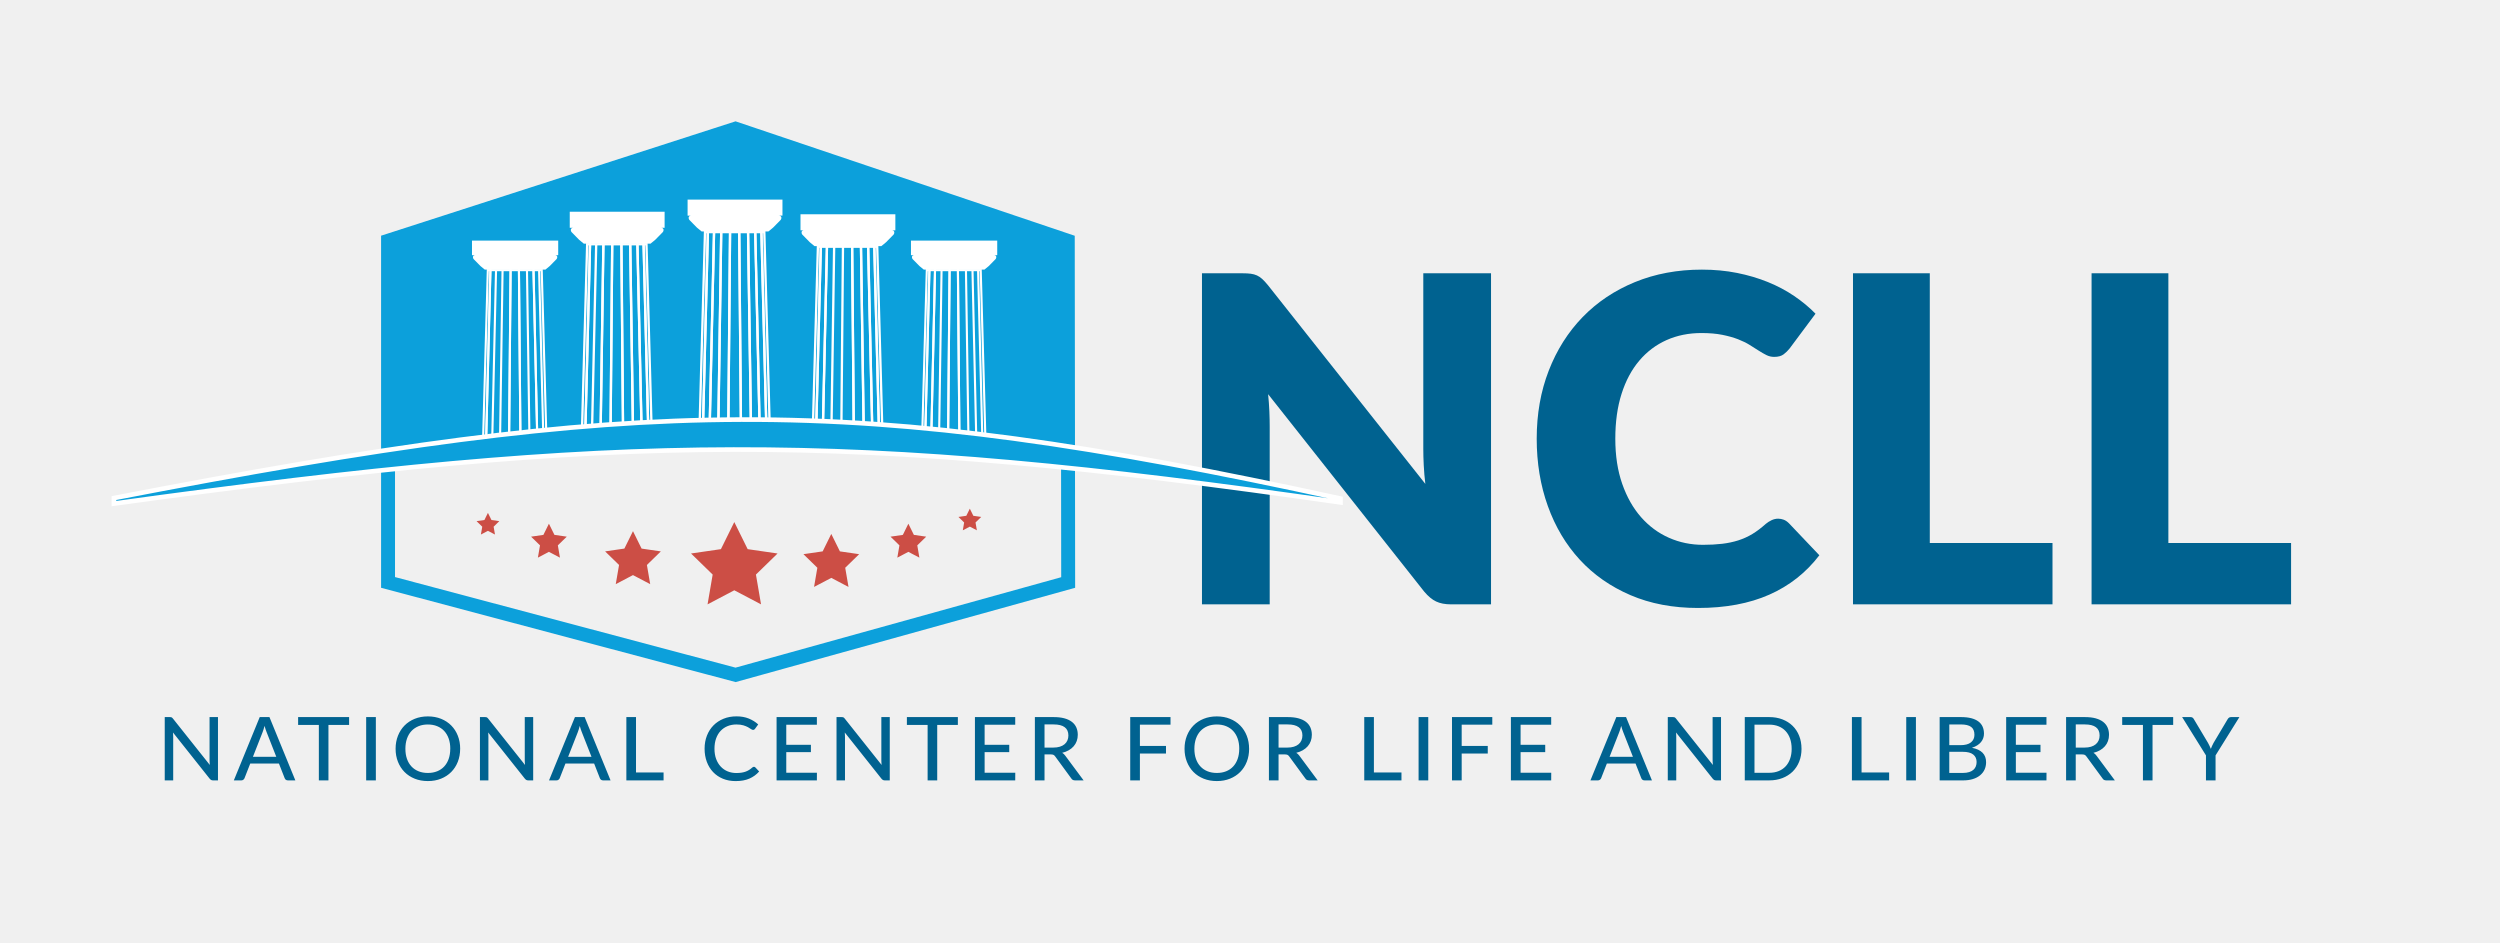
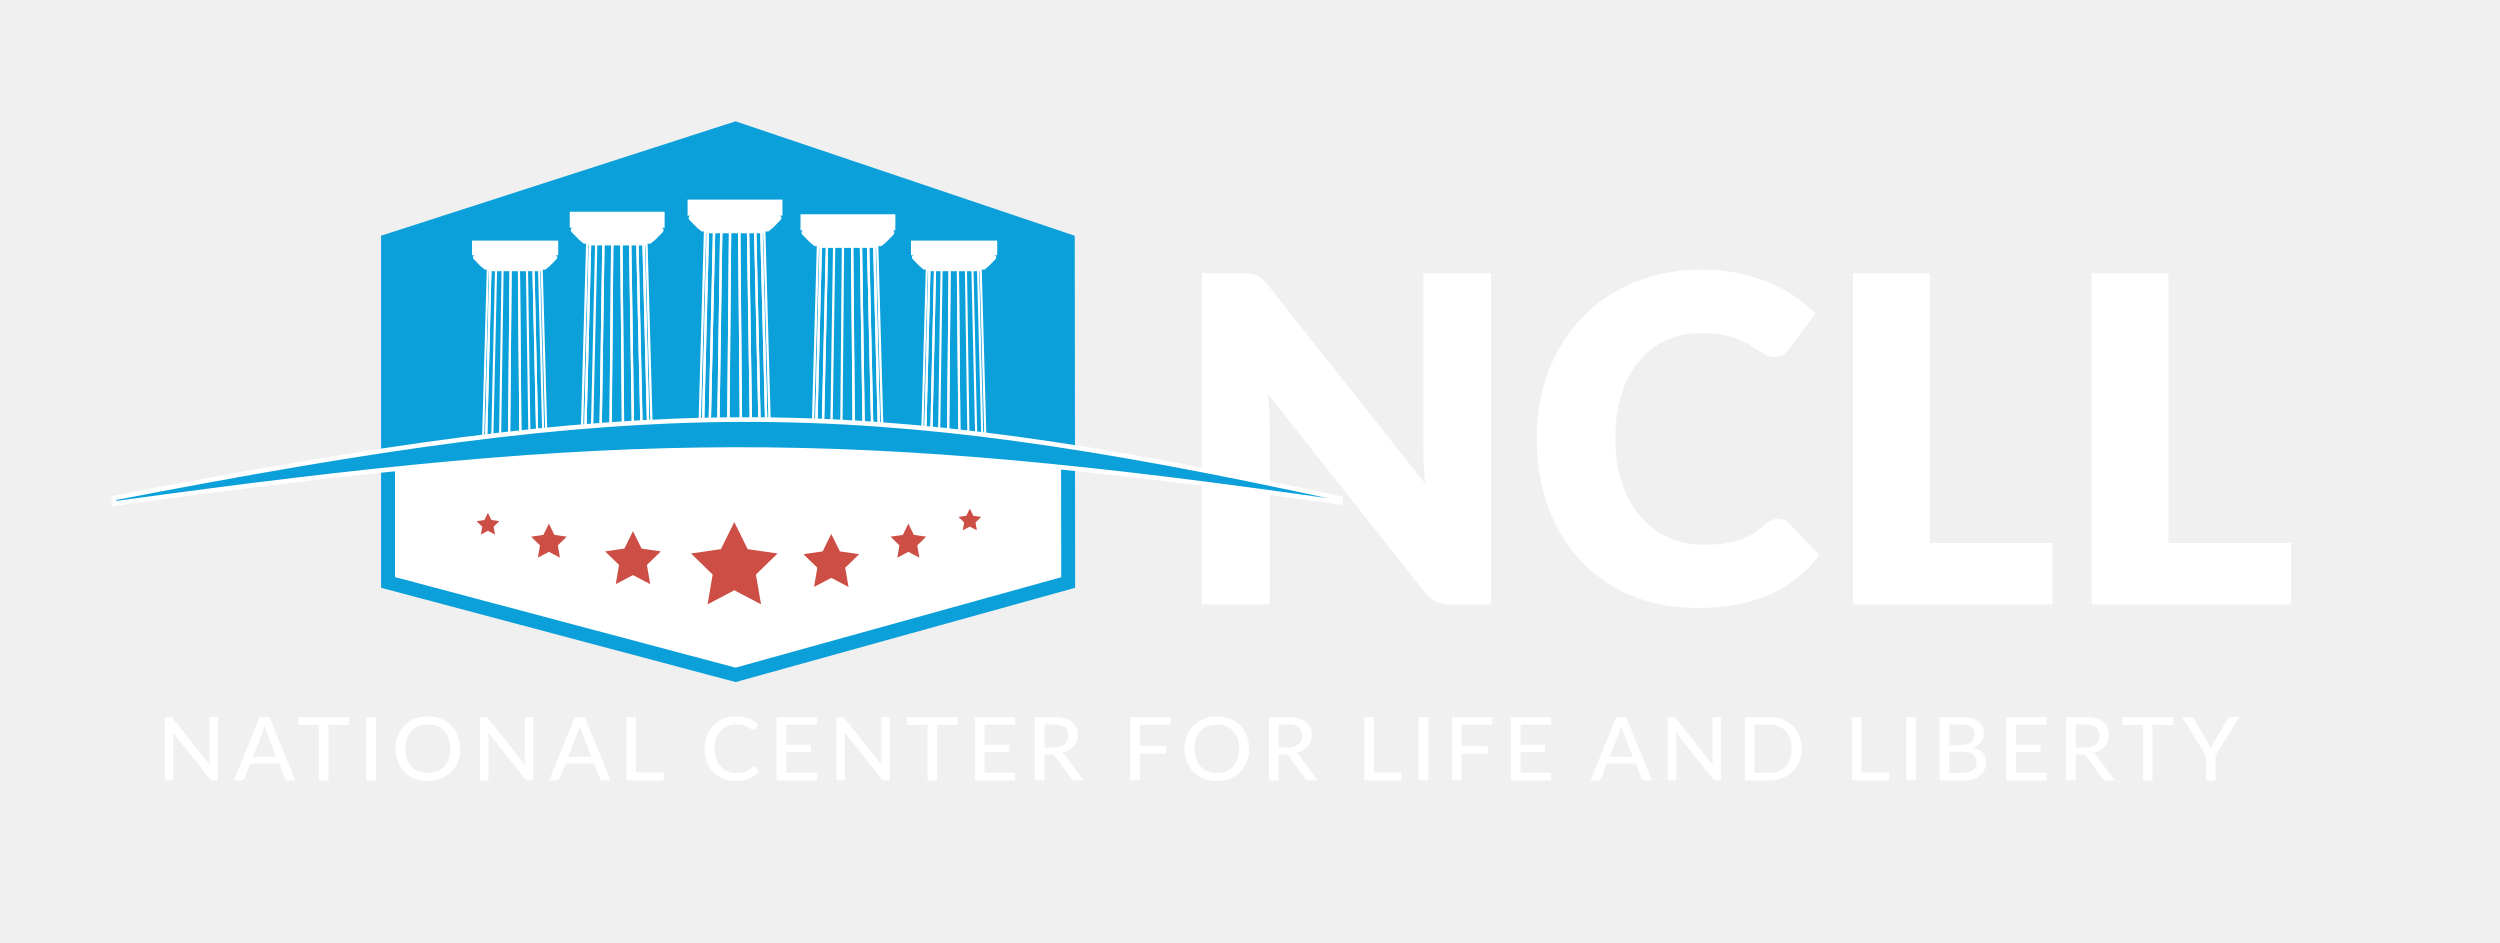
<svg xmlns="http://www.w3.org/2000/svg" xmlns:xlink="http://www.w3.org/1999/xlink" width="1077" height="406" viewBox="0 0 1077 406">
-   <path fill="none" stroke="#0CA0DB" stroke-width="6" stroke-miterlimit="10" d="M460.106 197.523l.064 53.416-143.286 39.79-149.714-39.82v-53.39s152.47-25.675 292.937 0z" />
-   <path d="M316.335 224.903l5.758 11.67 12.88 1.87-9.318 9.083 2.2 12.828-11.52-6.06-11.518 6.06 2.2-12.828-9.32-9.083 12.876-1.87M210.2 220.943l1.516 3.072 3.392.493-2.453 2.392.58 3.377-3.034-1.594-3.03 1.594.58-3.377-2.45-2.392 3.39-.493m149.425 6.002l-3.707 7.516-8.294 1.204 6 5.853-1.42 8.26 7.42-3.9 7.424 3.9-1.42-8.26 6.003-5.853-8.293-1.204m29.496-11.923l-2.376 4.815-5.314.772 3.84 3.746-.906 5.292 4.753-2.5 4.75 2.5-.906-5.292 3.844-3.746-5.313-.772M272.69 228.82l3.707 7.514 8.294 1.205-6.002 5.85 1.418 8.26-7.42-3.9-7.42 3.9 1.42-8.26-6.003-5.85 8.295-1.21m-32.504-10.72l2.374 4.812 5.313.77-3.842 3.748.907 5.293-4.75-2.498-4.753 2.498.908-5.292-3.845-3.745 5.31-.77M417.8 219.13l1.514 3.07 3.397.493-2.453 2.392.58 3.376-3.03-1.59-3.037 1.59.58-3.377-2.454-2.39 3.388-.49" fill="#CC4E45" />
+   <path fill="#FFF" d="M460.106 197.523l.064 53.416-143.286 39.792L167.17 250.91v-53.39s152.47-25.673 292.937 0z" />
+   <path fill="none" stroke="#0CA0DB" stroke-width="6" stroke-miterlimit="10" d="M460.106 197.523l.064 53.416-143.286 39.792L167.17 250.91v-53.39s152.47-25.673 292.937 0z" />
+   <path d="M316.335 224.903l5.758 11.67 12.88 1.87-9.318 9.083 2.2 12.828-11.52-6.06-11.518 6.06 2.2-12.828-9.32-9.083 12.876-1.87M210.2 220.943l1.516 3.072 3.392.493-2.453 2.392.58 3.377-3.034-1.594-3.03 1.594.58-3.377-2.454-2.392 3.39-.493m149.426 6.002l-3.707 7.516-8.294 1.204 6 5.853-1.42 8.26 7.42-3.9 7.424 3.9-1.42-8.26 6.003-5.853-8.293-1.204m29.496-11.923l-2.376 4.815-5.314.772 3.84 3.746-.906 5.292 4.753-2.5 4.753 2.5-.907-5.292 3.844-3.746-5.312-.772m-121.008-1.605l3.708 7.514 8.294 1.205-6.005 5.85 1.418 8.26-7.42-3.9-7.42 3.9 1.42-8.26-6.003-5.85 8.294-1.21m-32.504-10.72l2.373 4.815 5.313.77-3.843 3.748.907 5.292-4.75-2.498-4.754 2.498.907-5.292-3.845-3.747 5.312-.77m183.707-11.296l1.514 3.072 3.397.492-2.454 2.392.58 3.376-3.03-1.593-3.037 1.59.58-3.377-2.453-2.392 3.388-.49" fill="#CC4E45" />
  <path fill="#0CA0DB" d="M167.17 197.523v-93.805l149.684-48.292 143.144 48.292.11 93.805c-.002 0-143.28-21.107-292.937 0z" />
  <path fill="none" stroke="#0CA0DB" stroke-width="6" stroke-miterlimit="10" d="M167.17 197.523v-93.805l149.684-48.292 143.144 48.292.11 93.805c-.002 0-143.28-21.107-292.937 0z" />
  <defs>
    <path id="a" d="M166.81 197.523v-93.805l149.683-48.292 143.144 48.292.11 93.805c-.002 0-143.28-21.107-292.937 0z" />
  </defs>
  <clipPath id="b">
    <use xlink:href="#a" overflow="visible" />
  </clipPath>
  <g clip-path="url(#b)">
    <g fill="none" stroke="#FFF" stroke-width=".909" stroke-miterlimit="10">
      <path d="M424.825 200.3l-2.337-83.92h-1.124l2.12 83.92zm-1.342 0l-2.12-83.92h-2.417l1.884 83.92zm-2.653 0l-1.884-83.92h-2.81l1.245 83.92zm-3.45 0l-1.245-83.92h-3.46l.743 83.92zm-19.106 0l2.118-83.92h-1.125l-2.338 83.92z" />
      <path d="M400.924 200.3l1.884-83.92h-2.416l-2.118 83.92z" />
-       <path d="M404.375 200.3l1.244-83.92H402.8l-1.884 83.92zm3.963 0l.742-83.92h-3.46l-1.245 83.92z" />
+       <path d="M404.375 200.3l1.244-83.92h-2.815l-1.884 83.92zm3.963 0l.742-83.92h-3.46l-1.245 83.92z" />
      <path d="M413.418 200.3l-.743-83.92h-3.595l-.742 83.92z" />
    </g>
-     <path fill="#FFF" d="M429.602 103.654h-37.155v6.288h1.43s-.507 0-.756.232c-.33.312-.28.693-.21.945.085.33.25.5.25.5l2.94 2.99 1.854 1.53h26.15l1.857-1.53 2.94-2.994s.165-.168.25-.503c.066-.253.114-.634-.22-.946-.244-.23-.755-.23-.755-.23h1.43v-6.29z" />
+     <path fill="#FFF" d="M429.602 103.654h-37.155v6.288h1.43s-.507 0-.756.232c-.33.312-.28.693-.214.945.086.33.25.5.25.5l2.94 2.994 1.855 1.53h26.15l1.857-1.53 2.94-2.995s.165-.168.25-.503c.066-.253.114-.634-.218-.946-.246-.23-.757-.23-.757-.23h1.43v-6.29z" />
  </g>
  <g clip-path="url(#b)">
    <g fill="none" stroke="#FFF" stroke-miterlimit="10">
      <path d="M380.47 198.6l-2.57-92.305h-1.238l2.33 92.306z" />
      <path d="M378.993 198.6l-2.33-92.305h-2.66l2.072 92.306z" />
-       <path d="M376.075 198.6l-2.072-92.305h-3.092l1.378 92.306z" />
+       <path d="M376.075 198.6l-2.072-92.305h-3.092l1.375 92.306z" />
      <path d="M372.282 198.6l-1.37-92.305h-3.807l.817 92.306zm-21.016 0l2.33-92.305h-1.24l-2.57 92.306z" />
      <path d="M354.18 198.6l2.072-92.305h-2.657l-2.33 92.306z" />
-       <path d="M357.976 198.6l1.368-92.305h-3.092L354.18 198.6zm4.358 0l.817-92.305h-3.8l-1.37 92.305zm5.588 0l-.817-92.305h-3.954l-.81 92.306z" />
+       <path d="M357.976 198.6l1.368-92.305h-3.092L354.18 198.6zm4.358 0l.817-92.305h-3.803L357.98 198.6zm5.588 0l-.817-92.305h-3.954l-.813 92.306z" />
    </g>
-     <path fill="#FFF" d="M385.723 92.3h-40.867v6.915h1.574s-.56 0-.832.255c-.364.343-.31.762-.24 1.04.096.37.276.553.276.553l3.234 3.294 2.04 1.684h28.762l2.04-1.68 3.233-3.29s.182-.186.277-.554c.07-.276.125-.695-.24-1.04-.27-.254-.833-.254-.833-.254h1.574V92.3z" />
+     <path fill="#FFF" d="M385.723 92.3h-40.867v6.915h1.574s-.56 0-.832.255c-.364.343-.31.762-.24 1.04.096.37.276.553.276.553l3.234 3.294 2.04 1.684h28.762l2.04-1.68 3.233-3.294s.182-.185.277-.553c.07-.276.125-.695-.24-1.04-.27-.254-.833-.254-.833-.254h1.574V92.3z" />
  </g>
  <g clip-path="url(#b)">
    <g fill="none" stroke="#FFF" stroke-miterlimit="10">
      <path d="M331.827 192.29l-2.57-92.306h-1.237l2.33 92.306z" />
      <path d="M330.35 192.29l-2.33-92.306h-2.66l2.072 92.306z" />
      <path d="M327.432 192.29l-2.072-92.306h-3.092l1.37 92.306z" />
      <path d="M323.64 192.29l-1.372-92.306h-3.806l.818 92.306zm-21.017 0l2.33-92.306h-1.238l-2.57 92.306z" />
      <path d="M305.538 192.29l2.072-92.306h-2.658l-2.33 92.306z" />
      <path d="M309.333 192.29l1.37-92.306h-3.093l-2.072 92.306z" />
      <path d="M313.692 192.29l.817-92.306h-3.81l-1.37 92.306z" />
      <path d="M319.28 192.29l-.818-92.306h-3.953l-.82 92.306z" />
    </g>
-     <path fill="#FFF" d="M337.08 85.988h-40.866v6.916h1.574s-.56 0-.832.255c-.364.34-.31.76-.24 1.04.096.362.276.55.276.55l3.234 3.29 2.04 1.684h28.762l2.04-1.685 3.233-3.294s.19-.185.28-.553c.07-.278.13-.697-.24-1.04-.27-.256-.83-.256-.83-.256h1.575V85.98z" />
+     <path fill="#FFF" d="M337.08 85.988h-40.866v6.916h1.574s-.56 0-.832.255c-.364.34-.31.76-.24 1.04.096.365.276.55.276.55l3.234 3.293 2.04 1.684h28.762l2.04-1.685 3.233-3.294s.186-.185.28-.553c.07-.278.126-.697-.24-1.04-.27-.256-.832-.256-.832-.256h1.574v-6.916z" />
  </g>
  <g clip-path="url(#b)">
    <g fill="none" stroke="#FFF" stroke-miterlimit="10">
      <path d="M281.063 197.523l-2.57-92.305h-1.237l2.33 92.305z" />
      <path d="M279.587 197.523l-2.33-92.305h-2.66l2.072 92.305z" />
      <path d="M276.67 197.523l-2.073-92.305h-3.092l1.37 92.305z" />
      <path d="M272.876 197.523l-1.37-92.305H267.7l.816 92.305zm-21.016 0l2.33-92.305h-1.238l-2.572 92.305z" />
      <path d="M254.774 197.523l2.073-92.305h-2.658l-2.33 92.305zm3.796 0l1.368-92.305h-3.09l-2.074 92.305z" />
      <path d="M262.93 197.523l.816-92.305h-3.808l-1.368 92.305z" />
-       <path d="M268.517 197.523l-.818-92.305h-3.96l-.817 92.305z" />
+       <path d="M268.517 197.523l-.818-92.305h-3.957l-.817 92.305z" />
    </g>
    <path fill="#FFF" d="M286.317 91.222H245.45v6.916h1.574s-.56 0-.832.255c-.364.343-.31.762-.24 1.04.096.37.276.553.276.553l3.234 3.294 2.04 1.684h28.76l2.04-1.684 3.234-3.294s.182-.185.277-.553c.07-.277.125-.696-.24-1.04-.27-.255-.833-.255-.833-.255h1.575v-6.916z" />
  </g>
  <g clip-path="url(#b)">
    <g fill="none" stroke="#FFF" stroke-width=".909" stroke-miterlimit="10">
      <path d="M235.71 200.3l-2.338-83.92h-1.124l2.12 83.92zm-1.343 0l-2.12-83.92h-2.417l1.884 83.92z" />
      <path d="M231.714 200.3l-1.884-83.92h-2.81l1.245 83.92zm-3.45 0l-1.245-83.92h-3.46l.74 83.92zm-19.106 0l2.117-83.92h-1.125l-2.337 83.92z" />
      <path d="M211.808 200.3l1.884-83.92h-2.417l-2.117 83.92zm3.45 0l1.245-83.92h-2.81l-1.885 83.92zm3.964 0l.742-83.92h-3.46l-1.246 83.92z" />
      <path d="M224.302 200.3l-.743-83.92h-3.6l-.74 83.92z" />
    </g>
-     <path fill="#FFF" d="M240.486 103.654h-37.154v6.288h1.43s-.507 0-.756.232c-.33.312-.283.693-.217.945.08.33.25.5.25.5l2.94 2.99 1.85 1.53h26.15l1.853-1.53 2.94-2.994s.165-.168.25-.503c.066-.253.114-.634-.218-.946-.246-.23-.757-.23-.757-.23h1.43v-6.29z" />
+     <path fill="#FFF" d="M240.486 103.654h-37.154v6.288h1.43s-.507 0-.756.232c-.33.312-.283.693-.217.945.082.33.25.5.25.5l2.94 2.994 1.85 1.53h26.15l1.856-1.53 2.94-2.995s.165-.168.25-.503c.066-.253.114-.634-.218-.946-.246-.23-.757-.23-.757-.23h1.43v-6.29z" />
  </g>
-   <path d="M642.333 117.73v142.624h-17.23c-2.544 0-4.683-.407-6.41-1.224-1.73-.815-3.444-2.234-5.14-4.258l-67.25-85.066c.26 2.545.44 5.01.54 7.39.097 2.384.146 4.62.146 6.707v76.452H517.81V117.73h17.424c1.435 0 2.643.065 3.622.195.98.132 1.86.376 2.642.734.783.352 1.533.86 2.25 1.51.718.653 1.534 1.534 2.448 2.643l67.838 85.652c-.326-2.74-.553-5.4-.684-7.98-.13-2.576-.196-5.007-.196-7.292v-75.47h29.172zm123.73 105.72c.784 0 1.567.146 2.35.44.784.293 1.53.8 2.25 1.517l13.118 13.802c-5.74 7.5-12.93 13.16-21.58 16.98-8.65 3.814-18.874 5.724-30.69 5.724-10.83 0-20.54-1.844-29.12-5.53-8.58-3.69-15.856-8.778-21.83-15.273-5.97-6.492-10.56-14.193-13.752-23.1-3.198-8.908-4.796-18.583-4.796-29.024 0-10.636 1.727-20.41 5.187-29.318 3.457-8.91 8.32-16.594 14.584-23.055 6.27-6.46 13.77-11.485 22.518-15.075 8.746-3.587 18.37-5.383 28.88-5.383 5.35 0 10.39.475 15.122 1.42 4.73.947 9.15 2.25 13.263 3.916s7.897 3.67 11.356 6.02c3.46 2.35 6.524 4.896 9.2 7.636l-11.16 14.98c-.72.913-1.57 1.745-2.547 2.495-.98.75-2.35 1.126-4.11 1.126-1.177 0-2.286-.26-3.33-.78s-2.153-1.16-3.327-1.91c-1.177-.75-2.466-1.565-3.868-2.446-1.406-.88-3.07-1.696-4.994-2.447-1.926-.75-4.178-1.386-6.756-1.91-2.578-.52-5.596-.782-9.055-.782-5.48 0-10.49 1.014-15.025 3.036-4.536 2.022-8.45 4.976-11.745 8.86-3.297 3.88-5.842 8.646-7.637 14.29-1.798 5.646-2.694 12.09-2.694 19.333 0 7.31.994 13.803 2.986 19.48 1.99 5.68 4.7 10.46 8.125 14.34 3.425 3.885 7.42 6.84 11.99 8.86 4.567 2.024 9.462 3.036 14.683 3.036 3.003 0 5.743-.147 8.224-.44 2.48-.294 4.797-.783 6.95-1.468 2.153-.688 4.177-1.6 6.07-2.743 1.892-1.14 3.817-2.594 5.774-4.356.783-.65 1.63-1.19 2.545-1.615.917-.425 1.86-.638 2.84-.638zm118.15 10.473v26.43H798.27V117.73h33.086v116.194h52.86zm102.783 0v26.43H901.05V117.73h33.086v116.194h52.86z" fill="#006290" />
+   <path d="M642.333 117.73v142.624h-17.23c-2.544 0-4.683-.407-6.41-1.224-1.73-.815-3.444-2.234-5.14-4.258l-67.25-85.066c.26 2.545.44 5.01.54 7.39.097 2.384.146 4.62.146 6.707v76.452h-29.175V117.73h17.424c1.435 0 2.643.065 3.622.195.98.132 1.86.376 2.643.734.783.355 1.533.862 2.25 1.513.718.653 1.534 1.534 2.448 2.643l67.837 85.652c-.326-2.74-.553-5.4-.684-7.98-.13-2.576-.196-5.007-.196-7.292v-75.47h29.172zm123.73 105.72c.784 0 1.567.146 2.35.44.784.293 1.53.8 2.25 1.517l13.118 13.802c-5.74 7.5-12.934 13.162-21.58 16.98-8.65 3.817-18.877 5.727-30.69 5.727-10.833 0-20.542-1.844-29.122-5.53-8.582-3.69-15.857-8.778-21.828-15.273-5.974-6.493-10.56-14.194-13.755-23.102-3.198-8.908-4.796-18.583-4.796-29.024 0-10.636 1.726-20.41 5.186-29.318 3.458-8.908 8.32-16.592 14.585-23.053 6.27-6.46 13.77-11.485 22.517-15.075 8.746-3.588 18.37-5.384 28.88-5.384 5.35 0 10.39.475 15.122 1.42 4.73.947 9.15 2.25 13.263 3.916s7.897 3.67 11.356 6.02c3.46 2.35 6.524 4.895 9.2 7.635l-11.16 14.98c-.72.913-1.568 1.745-2.547 2.495-.98.75-2.35 1.125-4.11 1.125-1.177 0-2.286-.26-3.33-.78s-2.153-1.16-3.327-1.91c-1.176-.75-2.465-1.565-3.867-2.446-1.405-.88-3.07-1.696-4.993-2.447-1.926-.75-4.178-1.386-6.756-1.91-2.577-.52-5.595-.782-9.054-.782-5.48 0-10.49 1.013-15.025 3.035-4.536 2.022-8.45 4.976-11.745 8.86-3.297 3.88-5.842 8.646-7.637 14.29-1.798 5.646-2.694 12.09-2.694 19.333 0 7.31.994 13.802 2.986 19.48 1.99 5.678 4.7 10.46 8.125 14.34 3.425 3.884 7.42 6.838 11.99 8.86 4.567 2.023 9.462 3.035 14.683 3.035 3.003 0 5.743-.147 8.224-.44 2.48-.294 4.797-.783 6.95-1.468 2.153-.687 4.177-1.6 6.07-2.742 1.892-1.14 3.817-2.594 5.774-4.356.783-.65 1.63-1.19 2.545-1.615.915-.425 1.86-.638 2.84-.638zm118.15 10.473v26.43H798.27V117.73h33.086v116.194h52.86zm102.783 0v26.43H901.05V117.73h33.086v116.194h52.86z" fill="#fff" />
  <path fill="#0CA0DB" stroke="#FFF" stroke-width="2" stroke-miterlimit="10" d="M577.47 214.79c-212.326-46.297-299.66-44.388-528.385-.22v2.39c221.4-30.647 314.515-31.29 528.386-.525v-1.645z" />
-   <path d="M93.905 308.918v27.273h-2.107c-.325 0-.595-.05-.81-.17-.214-.11-.432-.292-.653-.55l-15.818-19.92c.026.345.048.68.068 1.01s.03.64.03.93v18.71h-3.648v-27.28h2.146c.364 0 .637.04.82.123.18.083.382.27.603.56l15.857 19.942c-.04-.367-.068-.725-.087-1.073-.02-.342-.03-.67-.03-.972v-18.58h3.63zm33.333 27.272h-3.2c-.363 0-.662-.09-.896-.265-.234-.178-.403-.406-.507-.684l-2.477-6.32H107.81l-2.476 6.327c-.09.24-.26.46-.507.655-.247.197-.546.295-.897.295h-3.2l11.158-27.273h4.193l11.16 27.275zm-8.212-10.16l-4.154-10.58c-.3-.72-.6-1.632-.897-2.734-.143.544-.29 1.05-.44 1.52-.148.468-.295.886-.438 1.252l-4.135 10.54h10.064zm31.364-13.73h-8.894v23.892h-4.135V312.3h-8.93v-3.38h21.96v3.38zm11.527 23.89h-4.174v-27.27h4.174v27.273zm36.317-13.635c0 2.04-.335 3.91-1.004 5.612-.67 1.703-1.616 3.172-2.838 4.406s-2.685 2.193-4.388 2.878c-1.704.69-3.596 1.03-5.676 1.03-2.067 0-3.956-.34-5.666-1.023-1.71-.685-3.173-1.643-4.39-2.877s-2.16-2.704-2.837-4.407c-.676-1.703-1.014-3.573-1.014-5.612 0-2.024.34-3.892 1.02-5.6.677-1.71 1.62-3.18 2.84-4.417s2.68-2.196 4.39-2.887c1.71-.69 3.597-1.034 5.664-1.034 2.08 0 3.973.345 5.676 1.035 1.702.69 3.165 1.65 4.387 2.887s2.168 2.708 2.838 4.417c.67 1.71 1.006 3.577 1.006 5.603zm-4.252 0c0-1.62-.228-3.077-.683-4.368s-1.11-2.387-1.94-3.286-1.86-1.582-3.05-2.07c-1.19-.48-2.52-.72-3.99-.72s-2.798.24-3.987.72c-1.19.488-2.21 1.178-3.054 2.07s-1.496 2-1.95 3.29-.684 2.75-.684 4.37c0 1.634.227 3.094.682 4.378.453 1.285 1.103 2.377 1.95 3.276.844.898 1.862 1.586 3.052 2.06 1.188.476 2.518.713 3.987.713s2.8-.236 3.99-.71c1.19-.476 2.203-1.163 3.042-2.062.837-.9 1.483-1.99 1.94-3.275.453-1.286.68-2.745.68-4.378zm35.713-13.637v27.273h-2.107c-.325 0-.595-.05-.81-.17-.214-.11-.432-.292-.653-.55l-15.818-19.92c.026.34.048.68.068 1.01s.03.64.03.93v18.71h-3.648v-27.28h2.146c.364 0 .637.04.82.122.18.083.382.27.603.56l15.857 19.942c-.04-.367-.068-.725-.087-1.073-.02-.34-.03-.67-.03-.97v-18.58h3.63zm33.333 27.272h-3.2c-.363 0-.662-.09-.896-.265-.234-.178-.403-.406-.507-.684l-2.477-6.32H243.6l-2.476 6.327c-.09.24-.26.46-.507.655-.247.197-.546.295-.897.295h-3.2l11.158-27.273h4.193l11.16 27.275zm-8.21-10.16l-4.155-10.58c-.3-.72-.6-1.632-.897-2.734-.143.544-.29 1.05-.44 1.52-.148.468-.295.886-.438 1.252l-4.135 10.54h10.064zm31.05 6.762v3.4h-16.033V308.92h4.155v23.872h11.878zm38.932-2.452c.233 0 .435.09.603.267l1.64 1.748c-1.146 1.316-2.54 2.336-4.185 3.057-1.645.723-3.625 1.082-5.94 1.082-2.027 0-3.864-.342-5.51-1.025s-3.048-1.64-4.212-2.87c-1.164-1.23-2.064-2.7-2.702-4.41-.637-1.71-.956-3.59-.956-5.64s.334-3.934 1.004-5.64c.67-1.71 1.61-3.18 2.818-4.408 1.21-1.228 2.656-2.184 4.34-2.868 1.684-.685 3.547-1.027 5.588-1.027 1.99 0 3.758.317 5.305.95 1.547.633 2.893 1.475 4.038 2.526l-1.36 1.88c-.09.138-.203.252-.34.34-.14.09-.314.134-.54.134-.244 0-.533-.12-.87-.36-.33-.24-.762-.51-1.302-.805-.54-.297-1.206-.566-2-.807-.792-.24-1.78-.362-2.964-.362-1.392 0-2.666.237-3.823.712-1.16.475-2.155 1.158-2.994 2.05s-1.49 1.99-1.95 3.287c-.462 1.298-.693 2.764-.693 4.397 0 1.66.24 3.134.72 4.425.48 1.29 1.143 2.386 1.99 3.285.844.9 1.84 1.585 2.983 2.054 1.144.468 2.38.702 3.706.702.807 0 1.53-.048 2.176-.144.644-.094 1.235-.236 1.775-.426.54-.19 1.05-.435 1.533-.732.48-.296.956-.654 1.424-1.072.104-.088.214-.16.332-.218s.24-.086.37-.086zm27.13 2.566l-.02 3.286h-17.36V308.92h17.36v3.284h-13.185v8.642h10.61v3.172h-10.61v8.89h13.205zm31.382-23.988v27.273h-2.107c-.325 0-.595-.05-.81-.17-.214-.11-.432-.292-.653-.55l-15.818-19.92c.026.34.048.68.068 1.01s.03.64.03.93v18.71h-3.648v-27.28h2.146c.364 0 .637.04.82.122.18.083.382.27.603.56l15.857 19.942c-.04-.367-.068-.725-.087-1.073-.02-.34-.03-.67-.03-.97v-18.58h3.63zm29.335 3.382h-8.894v23.892h-4.135V312.3h-8.933v-3.38h21.962v3.38zm24.733 20.606l-.02 3.286H420V308.92h17.36v3.284h-13.186v8.642h10.61v3.172h-10.61v8.89h13.205zm29.45 3.284h-3.705c-.74 0-1.28-.284-1.62-.854l-6.923-9.458c-.22-.316-.462-.542-.722-.674-.26-.133-.65-.2-1.17-.2h-2.71v11.187h-4.156v-27.27h8.075c1.8 0 3.36.18 4.67.54s2.38.88 3.232 1.54c.852.67 1.482 1.47 1.892 2.407.41.937.613 1.988.613 3.153 0 .95-.15 1.84-.45 2.677-.298.836-.737 1.587-1.315 2.25-.58.666-1.285 1.24-2.117 1.72-.834.48-1.776.85-2.83 1.102.52.302.97.73 1.347 1.27l7.88 10.616zm-13.067-14.13c1.066 0 2.006-.125 2.818-.378s1.5-.61 2.04-1.073c.55-.47.96-1.02 1.23-1.66.278-.64.41-1.344.41-2.117 0-1.57-.53-2.755-1.59-3.552-1.06-.797-2.65-1.196-4.77-1.196h-3.92v9.97h3.79zm37.312-9.856v9.135h11.234v3.28h-11.24v11.566h-4.17v-27.27h17.36v3.283h-13.187zm47.045 10.35c0 2.04-.334 3.91-1.003 5.613-.67 1.703-1.616 3.172-2.838 4.406s-2.69 2.193-4.39 2.878c-1.71.69-3.6 1.03-5.68 1.03-2.068 0-3.957-.34-5.667-1.023-1.71-.685-3.174-1.643-4.39-2.877s-2.162-2.704-2.838-4.407c-.677-1.703-1.015-3.573-1.015-5.612 0-2.024.34-3.892 1.015-5.6.675-1.71 1.62-3.18 2.837-4.417s2.68-2.196 4.39-2.887c1.71-.69 3.598-1.034 5.665-1.034 2.08 0 3.972.345 5.675 1.035 1.703.69 3.166 1.65 4.39 2.887s2.166 2.708 2.836 4.417c.67 1.71 1.004 3.577 1.004 5.603zm-4.25 0c0-1.62-.23-3.076-.684-4.367s-1.102-2.387-1.94-3.286-1.853-1.582-3.043-2.07c-1.19-.48-2.52-.72-3.99-.72s-2.798.24-3.987.72c-1.19.488-2.208 1.178-3.053 2.07s-1.496 2-1.95 3.29-.684 2.75-.684 4.37c0 1.634.22 3.094.68 4.378.45 1.285 1.1 2.377 1.95 3.276.842.898 1.86 1.586 3.05 2.06 1.19.476 2.52.713 3.99.713s2.8-.236 3.99-.71c1.19-.476 2.202-1.163 3.04-2.062.84-.9 1.486-1.99 1.94-3.275.456-1.286.684-2.745.684-4.378zm33.78 13.636h-3.706c-.74 0-1.28-.284-1.62-.854l-6.923-9.458c-.22-.316-.46-.542-.72-.674-.26-.133-.65-.2-1.17-.2h-2.71v11.187h-4.15v-27.27h8.074c1.807 0 3.365.18 4.67.54s2.387.88 3.24 1.54c.85.67 1.48 1.47 1.89 2.407.41.937.615 1.988.615 3.153 0 .95-.15 1.84-.45 2.677-.3.836-.738 1.587-1.316 2.25-.58.666-1.286 1.24-2.118 1.72-.833.48-1.775.85-2.828 1.102.52.302.968.73 1.346 1.27l7.88 10.616zm-13.068-14.13c1.066 0 2.006-.125 2.818-.378s1.492-.61 2.04-1.073c.545-.47.955-1.02 1.228-1.66.273-.64.41-1.344.41-2.117 0-1.57-.53-2.755-1.59-3.552-1.06-.797-2.65-1.196-4.768-1.196h-3.92v9.97h3.782zm49.17 10.732v3.4H587.72V308.92h4.155v23.872h11.878zm11.548 3.398h-4.174v-27.27h4.174v27.273zm14.394-23.986v9.135h11.234v3.28h-11.234v11.566h-4.174v-27.27h17.36v3.283h-13.186zm38.58 20.702l-.02 3.286h-17.36V308.92h17.36v3.284H655.07v8.642h10.61v3.172h-10.61v8.89h13.204zm43.398 3.284h-3.2c-.362 0-.66-.09-.895-.265-.234-.178-.402-.406-.508-.684l-2.48-6.32h-12.35l-2.478 6.327c-.093.24-.263.46-.51.655-.247.197-.546.295-.897.295h-3.197l11.156-27.273h4.192l11.156 27.275zm-8.21-10.16l-4.155-10.58c-.3-.72-.598-1.632-.896-2.734-.14.544-.29 1.05-.432 1.52-.15.468-.297.886-.44 1.252l-4.134 10.54h10.063zm37.954-17.112v27.273h-2.105c-.32 0-.59-.05-.81-.17-.21-.11-.43-.292-.65-.55l-15.82-19.92c.03.34.05.68.07 1.01s.03.64.03.93v18.71h-3.65v-27.28h2.15c.364 0 .638.04.82.122.18.083.384.27.604.56l15.857 19.942c-.04-.367-.07-.725-.09-1.073s-.03-.67-.03-.97v-18.58h3.63zm34.68 13.637c0 2.04-.336 3.893-1.004 5.564-.67 1.67-1.617 3.1-2.838 4.3-1.223 1.19-2.686 2.12-4.39 2.78-1.704.66-3.595.99-5.675.99h-10.54v-27.27h10.532c2.08 0 3.97.33 5.675.982 1.704.66 3.167 1.586 4.39 2.782 1.22 1.196 2.168 2.633 2.838 4.31.667 1.678 1.003 3.53 1.003 5.556zm-4.252 0c0-1.62-.23-3.074-.684-4.36-.455-1.284-1.102-2.373-1.94-3.266-.84-.9-1.853-1.58-3.042-2.05s-2.52-.702-3.988-.702h-6.36v20.74h6.36c1.47 0 2.8-.235 3.988-.704 1.19-.47 2.203-1.15 3.043-2.043.84-.892 1.49-1.977 1.94-3.256s.69-2.732.69-4.365zm41.994 10.237v3.4h-16.033V308.92h4.154v23.872h11.872zm11.545 3.398h-4.174v-27.27h4.17v27.273zm19.35-27.272c1.755 0 3.26.165 4.515.494 1.254.33 2.285.804 3.092 1.424.805.62 1.4 1.37 1.783 2.25.385.88.576 1.877.576 2.99 0 .66-.11 1.293-.32 1.9-.206.608-.524 1.174-.954 1.7s-.97.997-1.62 1.415c-.65.42-1.417.77-2.3 1.05 4.07.786 6.104 2.856 6.104 6.21 0 1.166-.22 2.227-.66 3.18-.444.958-1.087 1.78-1.933 2.48-.844.696-1.883 1.235-3.12 1.614-1.233.38-2.64.57-4.212.57H835.6V308.92h9.13zm-4.975 3.172v8.926h4.78c2.04 0 3.56-.402 4.554-1.206.994-.804 1.492-1.89 1.492-3.257 0-1.558-.475-2.69-1.424-3.4-.95-.71-2.426-1.063-4.428-1.063h-4.974zm5.85 20.89c1.056 0 1.956-.12 2.704-.36.746-.24 1.357-.57 1.832-.987.475-.417.822-.914 1.043-1.49.223-.576.332-1.206.332-1.89 0-1.355-.48-2.422-1.45-3.2-.96-.78-2.45-1.168-4.467-1.168h-5.853v9.097h5.853zm36.027-.074l-.02 3.286h-17.36V308.92h17.36v3.284H868.43v8.642h10.61v3.172h-10.61v8.89h13.205zm29.45 3.284h-3.706c-.74 0-1.288-.284-1.62-.854l-6.93-9.458c-.22-.316-.46-.542-.72-.674-.263-.133-.65-.2-1.17-.2h-2.714v11.187h-4.154v-27.27h8.076c1.806 0 3.362.18 4.67.54 1.31.367 2.386.88 3.237 1.54.854.67 1.484 1.47 1.895 2.407s.613 1.988.613 3.153c0 .95-.148 1.84-.447 2.677s-.736 1.587-1.314 2.25c-.58.666-1.285 1.24-2.117 1.72-.834.48-1.777.85-2.83 1.102.52.302.97.73 1.346 1.27l7.88 10.616zm-13.067-14.13c1.066 0 2.006-.125 2.818-.378s1.492-.61 2.037-1.073c.547-.47.957-1.02 1.23-1.66.27-.64.408-1.344.408-2.117 0-1.57-.522-2.755-1.59-3.552-1.052-.797-2.64-1.196-4.76-1.196h-3.923v9.97h3.788zm38.19-9.76h-8.896v23.892h-4.135V312.3h-8.934v-3.38h21.963v3.38zm18.255 13.103v10.788h-4.135v-10.78l-10.26-16.485h3.646c.365 0 .656.085.88.256.22.17.4.396.544.674l6.086 10.2c.246.466.47.91.674 1.33.2.415.38.83.535 1.23.143-.403.31-.814.498-1.232.19-.42.41-.86.66-1.33l6.065-10.2c.13-.227.31-.44.537-.635.227-.196.516-.294.867-.294h3.667L954.47 325.41z" fill="#006290" />
+   <path d="M93.905 308.918v27.273h-2.107c-.325 0-.595-.053-.81-.17-.214-.11-.432-.295-.653-.55l-15.818-19.92c.026.342.048.678.068 1.007s.03.64.03.93v18.71h-3.648V308.92h2.146c.364 0 .637.04.82.122.18.083.382.27.603.56l15.857 19.942c-.04-.367-.068-.725-.087-1.073-.02-.344-.03-.67-.03-.974V308.92h3.63zm33.333 27.272h-3.2c-.363 0-.662-.09-.896-.265-.234-.178-.403-.406-.507-.684l-2.477-6.32H107.81l-2.476 6.324c-.09.24-.26.46-.507.655-.247.196-.546.294-.897.294h-3.2l11.158-27.273h4.193l11.16 27.274zm-8.212-10.16l-4.154-10.58c-.3-.72-.6-1.632-.897-2.734-.143.544-.29 1.05-.44 1.52-.148.468-.295.886-.438 1.252l-4.135 10.54h10.064zm31.364-13.73h-8.894v23.892h-4.135V312.3h-8.93v-3.38h21.96v3.38zm11.527 23.89h-4.174v-27.27h4.174v27.273zm36.317-13.635c0 2.04-.335 3.91-1.004 5.612-.67 1.703-1.616 3.172-2.838 4.406s-2.685 2.193-4.388 2.878c-1.704.688-3.596 1.03-5.676 1.03-2.067 0-3.956-.343-5.666-1.026-1.71-.685-3.173-1.643-4.39-2.877s-2.16-2.703-2.837-4.406c-.676-1.703-1.014-3.573-1.014-5.612 0-2.026.34-3.894 1.018-5.603.676-1.71 1.622-3.18 2.838-4.416s2.68-2.197 4.39-2.888c1.71-.69 3.598-1.034 5.665-1.034 2.08 0 3.973.345 5.676 1.035 1.703.69 3.166 1.65 4.388 2.887s2.168 2.707 2.838 4.416c.67 1.71 1.006 3.577 1.006 5.603zm-4.252 0c0-1.62-.228-3.077-.683-4.368s-1.106-2.387-1.94-3.286-1.857-1.585-3.047-2.07c-1.19-.48-2.52-.72-3.99-.72s-2.798.24-3.987.72c-1.19.485-2.21 1.175-3.054 2.07s-1.496 1.998-1.95 3.29-.684 2.748-.684 4.368c0 1.633.227 3.093.682 4.377.455 1.285 1.105 2.377 1.95 3.276.846.898 1.864 1.586 3.054 2.06 1.188.476 2.518.713 3.987.713s2.8-.236 3.99-.71c1.19-.476 2.204-1.163 3.043-2.062.838-.9 1.484-1.99 1.94-3.275.454-1.285.682-2.744.682-4.377zm35.713-13.637v27.273h-2.107c-.325 0-.595-.053-.81-.17-.214-.11-.432-.295-.653-.55l-15.818-19.92c.026.34.048.677.068 1.006s.03.64.03.93v18.71h-3.648V308.92h2.146c.364 0 .637.04.82.122.18.083.382.27.603.56l15.857 19.942c-.04-.367-.068-.725-.087-1.073-.02-.344-.03-.67-.03-.974V308.92h3.63zm33.333 27.272h-3.2c-.363 0-.662-.09-.896-.265-.234-.178-.403-.406-.507-.684l-2.477-6.32H243.6l-2.476 6.324c-.09.24-.26.46-.507.655-.247.196-.546.294-.897.294h-3.2l11.158-27.273h4.193l11.16 27.274zm-8.21-10.16l-4.155-10.58c-.3-.72-.6-1.632-.897-2.734-.143.544-.29 1.05-.44 1.52-.148.468-.295.886-.438 1.252l-4.135 10.54h10.064zm31.05 6.762v3.4h-16.033V308.92h4.155v23.872h11.878zm38.932-2.452c.233 0 .435.09.603.267l1.64 1.748c-1.146 1.316-2.54 2.336-4.185 3.057-1.645.723-3.625 1.082-5.94 1.082-2.027 0-3.864-.342-5.51-1.025s-3.048-1.64-4.212-2.87c-1.164-1.23-2.064-2.7-2.702-4.408-.637-1.71-.956-3.59-.956-5.64s.334-3.933 1.004-5.642c.67-1.71 1.61-3.177 2.818-4.405 1.21-1.228 2.656-2.184 4.34-2.868 1.684-.685 3.547-1.027 5.588-1.027 1.99 0 3.758.318 5.305.95 1.547.634 2.893 1.476 4.038 2.527l-1.36 1.88c-.09.138-.206.252-.34.34-.14.09-.317.134-.54.134-.247 0-.536-.12-.87-.36-.33-.24-.765-.51-1.305-.805-.54-.297-1.206-.566-2-.807-.792-.24-1.78-.362-2.964-.362-1.392 0-2.666.237-3.823.712-1.158.475-2.155 1.158-2.994 2.05s-1.49 1.99-1.95 3.287c-.462 1.298-.693 2.764-.693 4.397 0 1.66.24 3.135.72 4.426.48 1.29 1.143 2.386 1.99 3.285.844.9 1.84 1.584 2.983 2.053 1.144.468 2.38.702 3.706.702.805 0 1.53-.048 2.174-.144.644-.094 1.235-.236 1.775-.426.54-.19 1.05-.435 1.532-.732.48-.296.956-.654 1.424-1.072.104-.088.214-.16.332-.218s.24-.086.37-.086zm27.13 2.566l-.02 3.286h-17.36V308.92h17.36v3.284h-13.185v8.642h10.61v3.172h-10.61v8.89h13.205zm31.382-23.988v27.273h-2.107c-.325 0-.595-.053-.81-.17-.214-.11-.432-.295-.653-.55l-15.818-19.92c.026.34.048.677.068 1.006s.03.64.03.93v18.71h-3.648V308.92h2.146c.364 0 .637.04.82.122.18.083.382.27.603.56l15.857 19.942c-.04-.367-.068-.725-.087-1.073-.02-.344-.03-.67-.03-.974V308.92h3.63zm29.335 3.382h-8.894v23.892h-4.135V312.3h-8.933v-3.38h21.962v3.38zm24.733 20.606l-.02 3.286H420V308.92h17.36v3.284h-13.186v8.642h10.61v3.172h-10.61v8.89h13.205zm29.45 3.284h-3.705c-.74 0-1.28-.284-1.62-.854l-6.923-9.458c-.22-.316-.462-.542-.722-.674-.26-.133-.65-.2-1.17-.2h-2.71v11.187h-4.156v-27.27h8.075c1.803 0 3.36.18 4.67.54s2.383.877 3.235 1.54c.852.667 1.482 1.467 1.892 2.404.41.937.613 1.988.613 3.153 0 .95-.15 1.842-.45 2.678-.297.836-.736 1.587-1.314 2.25-.58.666-1.285 1.24-2.117 1.72-.834.48-1.776.85-2.83 1.102.52.304.97.73 1.347 1.272l7.88 10.616zm-13.067-14.13c1.066 0 2.006-.125 2.818-.378s1.496-.61 2.04-1.073c.55-.466.96-1.017 1.23-1.656.275-.64.41-1.345.41-2.118 0-1.57-.53-2.755-1.59-3.552-1.06-.798-2.65-1.197-4.77-1.197h-3.92v9.97h3.786zm37.312-9.856v9.135h11.234v3.282H491.07v11.567H486.9v-27.27h17.36v3.283h-13.185zm47.045 10.35c0 2.04-.334 3.91-1.003 5.613-.67 1.703-1.616 3.172-2.838 4.406s-2.69 2.193-4.39 2.878c-1.706.688-3.598 1.03-5.678 1.03-2.067 0-3.956-.343-5.666-1.026-1.71-.685-3.174-1.643-4.39-2.877s-2.162-2.703-2.838-4.406c-.677-1.703-1.015-3.573-1.015-5.612 0-2.026.338-3.894 1.014-5.603.675-1.71 1.62-3.18 2.837-4.416s2.68-2.197 4.39-2.888c1.71-.69 3.598-1.034 5.665-1.034 2.08 0 3.972.345 5.675 1.035 1.703.69 3.166 1.65 4.39 2.887s2.166 2.707 2.836 4.416c.67 1.71 1.005 3.577 1.005 5.603zm-4.25 0c0-1.62-.23-3.076-.684-4.367s-1.102-2.387-1.94-3.286-1.853-1.585-3.043-2.07c-1.19-.48-2.52-.72-3.99-.72s-2.798.24-3.987.72c-1.19.485-2.208 1.175-3.053 2.07s-1.496 1.998-1.95 3.29-.684 2.748-.684 4.368c0 1.633.224 3.093.68 4.377.454 1.285 1.104 2.377 1.95 3.276.845.898 1.863 1.586 3.053 2.06 1.19.476 2.52.713 3.988.713s2.8-.236 3.99-.71c1.19-.476 2.204-1.163 3.043-2.062.84-.9 1.485-1.99 1.94-3.275.455-1.285.683-2.744.683-4.377zm33.78 13.636h-3.706c-.74 0-1.28-.284-1.62-.854l-6.923-9.458c-.22-.316-.46-.542-.72-.674-.26-.133-.65-.2-1.17-.2h-2.71v11.187h-4.154v-27.27h8.075c1.807 0 3.365.18 4.67.54s2.387.877 3.24 1.54c.85.667 1.48 1.467 1.89 2.404.41.937.615 1.988.615 3.153 0 .95-.15 1.842-.45 2.678-.298.836-.737 1.587-1.315 2.25-.58.666-1.286 1.24-2.118 1.72-.833.48-1.775.85-2.828 1.102.52.304.968.73 1.346 1.272l7.88 10.616zm-13.068-14.13c1.066 0 2.006-.125 2.818-.378s1.492-.61 2.04-1.073c.545-.466.955-1.017 1.228-1.656.273-.64.41-1.345.41-2.118 0-1.57-.53-2.755-1.59-3.552-1.06-.798-2.65-1.197-4.768-1.197h-3.92v9.97h3.782zm49.17 10.732v3.4H587.72V308.92h4.155v23.872h11.878zm11.548 3.398h-4.174v-27.27h4.174v27.273zm14.394-23.986v9.135h11.234v3.282h-11.234v11.567h-4.174v-27.27h17.36v3.283h-13.186zm38.58 20.702l-.02 3.286h-17.36V308.92h17.36v3.284H655.07v8.642h10.61v3.172h-10.61v8.89h13.204zm43.398 3.284h-3.2c-.362 0-.66-.09-.895-.265-.234-.178-.402-.406-.508-.684l-2.48-6.32h-12.347l-2.477 6.324c-.093.24-.263.46-.51.655-.247.196-.546.294-.897.294h-3.197l11.156-27.273h4.192l11.157 27.274zm-8.21-10.16l-4.155-10.58c-.3-.72-.598-1.632-.896-2.734-.14.544-.29 1.05-.435 1.52-.15.468-.297.886-.44 1.252l-4.134 10.54h10.063zm37.954-17.112v27.273h-2.105c-.322 0-.592-.053-.81-.17-.21-.11-.43-.295-.65-.55l-15.82-19.92c.028.34.05.677.07 1.006s.03.64.03.93v18.71h-3.65V308.92h2.148c.363 0 .637.04.818.122.182.083.385.27.605.56l15.857 19.942c-.04-.367-.068-.725-.088-1.073s-.03-.67-.03-.974V308.92h3.63zm34.68 13.637c0 2.04-.336 3.893-1.004 5.564-.67 1.67-1.617 3.1-2.838 4.3-1.223 1.194-2.686 2.122-4.39 2.78-1.704.66-3.595.99-5.675.99h-10.537v-27.27h10.533c2.08 0 3.97.33 5.675.985 1.704.66 3.167 1.586 4.39 2.782 1.22 1.196 2.168 2.633 2.838 4.31.667 1.678 1.003 3.53 1.003 5.556zm-4.252 0c0-1.62-.23-3.074-.684-4.36-.455-1.284-1.102-2.373-1.94-3.266-.84-.897-1.853-1.577-3.042-2.046s-2.52-.703-3.988-.703h-6.36v20.74h6.36c1.47 0 2.8-.234 3.988-.703 1.19-.47 2.203-1.15 3.043-2.043.84-.893 1.488-1.978 1.94-3.257s.687-2.732.687-4.365zm41.994 10.237v3.4h-16.033V308.92h4.154v23.872h11.875zm11.545 3.398h-4.174v-27.27h4.17v27.273zm19.35-27.272c1.755 0 3.26.165 4.515.494 1.254.33 2.285.804 3.092 1.424.805.62 1.4 1.37 1.783 2.25.385.88.576 1.877.576 2.99 0 .66-.108 1.293-.316 1.9-.207.608-.525 1.174-.955 1.7s-.97.997-1.62 1.415c-.65.42-1.417.77-2.3 1.048 4.07.785 6.104 2.855 6.104 6.21 0 1.165-.22 2.226-.662 3.182-.443.955-1.086 1.78-1.932 2.476-.844.697-1.883 1.236-3.12 1.615-1.233.38-2.64.57-4.212.57h-10.084V308.92h9.128zm-4.975 3.172v8.926h4.78c2.04 0 3.56-.402 4.554-1.206.994-.804 1.492-1.89 1.492-3.257 0-1.558-.475-2.69-1.424-3.4-.95-.71-2.426-1.063-4.428-1.063h-4.974zm5.85 20.89c1.056 0 1.956-.12 2.704-.36.746-.24 1.357-.57 1.832-.987.475-.417.822-.914 1.043-1.49.223-.576.332-1.206.332-1.89 0-1.355-.48-2.422-1.447-3.2-.96-.78-2.45-1.168-4.467-1.168h-5.853v9.097h5.852zm36.027-.074l-.02 3.286h-17.36V308.92h17.36v3.284H868.43v8.642h10.61v3.172h-10.61v8.89h13.205zm29.45 3.284h-3.706c-.74 0-1.285-.284-1.62-.854l-6.927-9.458c-.22-.316-.46-.542-.72-.674-.263-.133-.65-.2-1.17-.2h-2.714v11.187h-4.154v-27.27h8.076c1.807 0 3.363.18 4.67.54 1.31.364 2.387.877 3.238 1.54.854.667 1.484 1.467 1.895 2.404s.613 1.988.613 3.153c0 .95-.148 1.842-.447 2.678s-.735 1.587-1.313 2.25c-.58.666-1.285 1.24-2.117 1.72-.833.48-1.776.85-2.83 1.102.52.304.97.73 1.347 1.272l7.88 10.616zm-13.067-14.13c1.066 0 2.006-.125 2.818-.378s1.492-.61 2.037-1.073c.547-.466.957-1.017 1.23-1.656.27-.64.408-1.345.408-2.118 0-1.57-.525-2.755-1.59-3.552-1.055-.798-2.644-1.197-4.764-1.197h-3.922v9.97h3.788zm38.19-9.76h-8.896v23.892h-4.135V312.3h-8.934v-3.38h21.963v3.38zm18.255 13.103v10.788h-4.135v-10.784l-10.26-16.485h3.646c.365 0 .656.085.88.256.22.17.4.396.544.674l6.086 10.2c.246.466.47.91.674 1.33.2.415.38.83.535 1.23.143-.403.31-.814.498-1.232.19-.42.41-.86.656-1.33l6.066-10.2c.13-.228.31-.44.537-.636.226-.196.515-.294.866-.294h3.668l-10.256 16.485z" fill="#fff" />
</svg>
